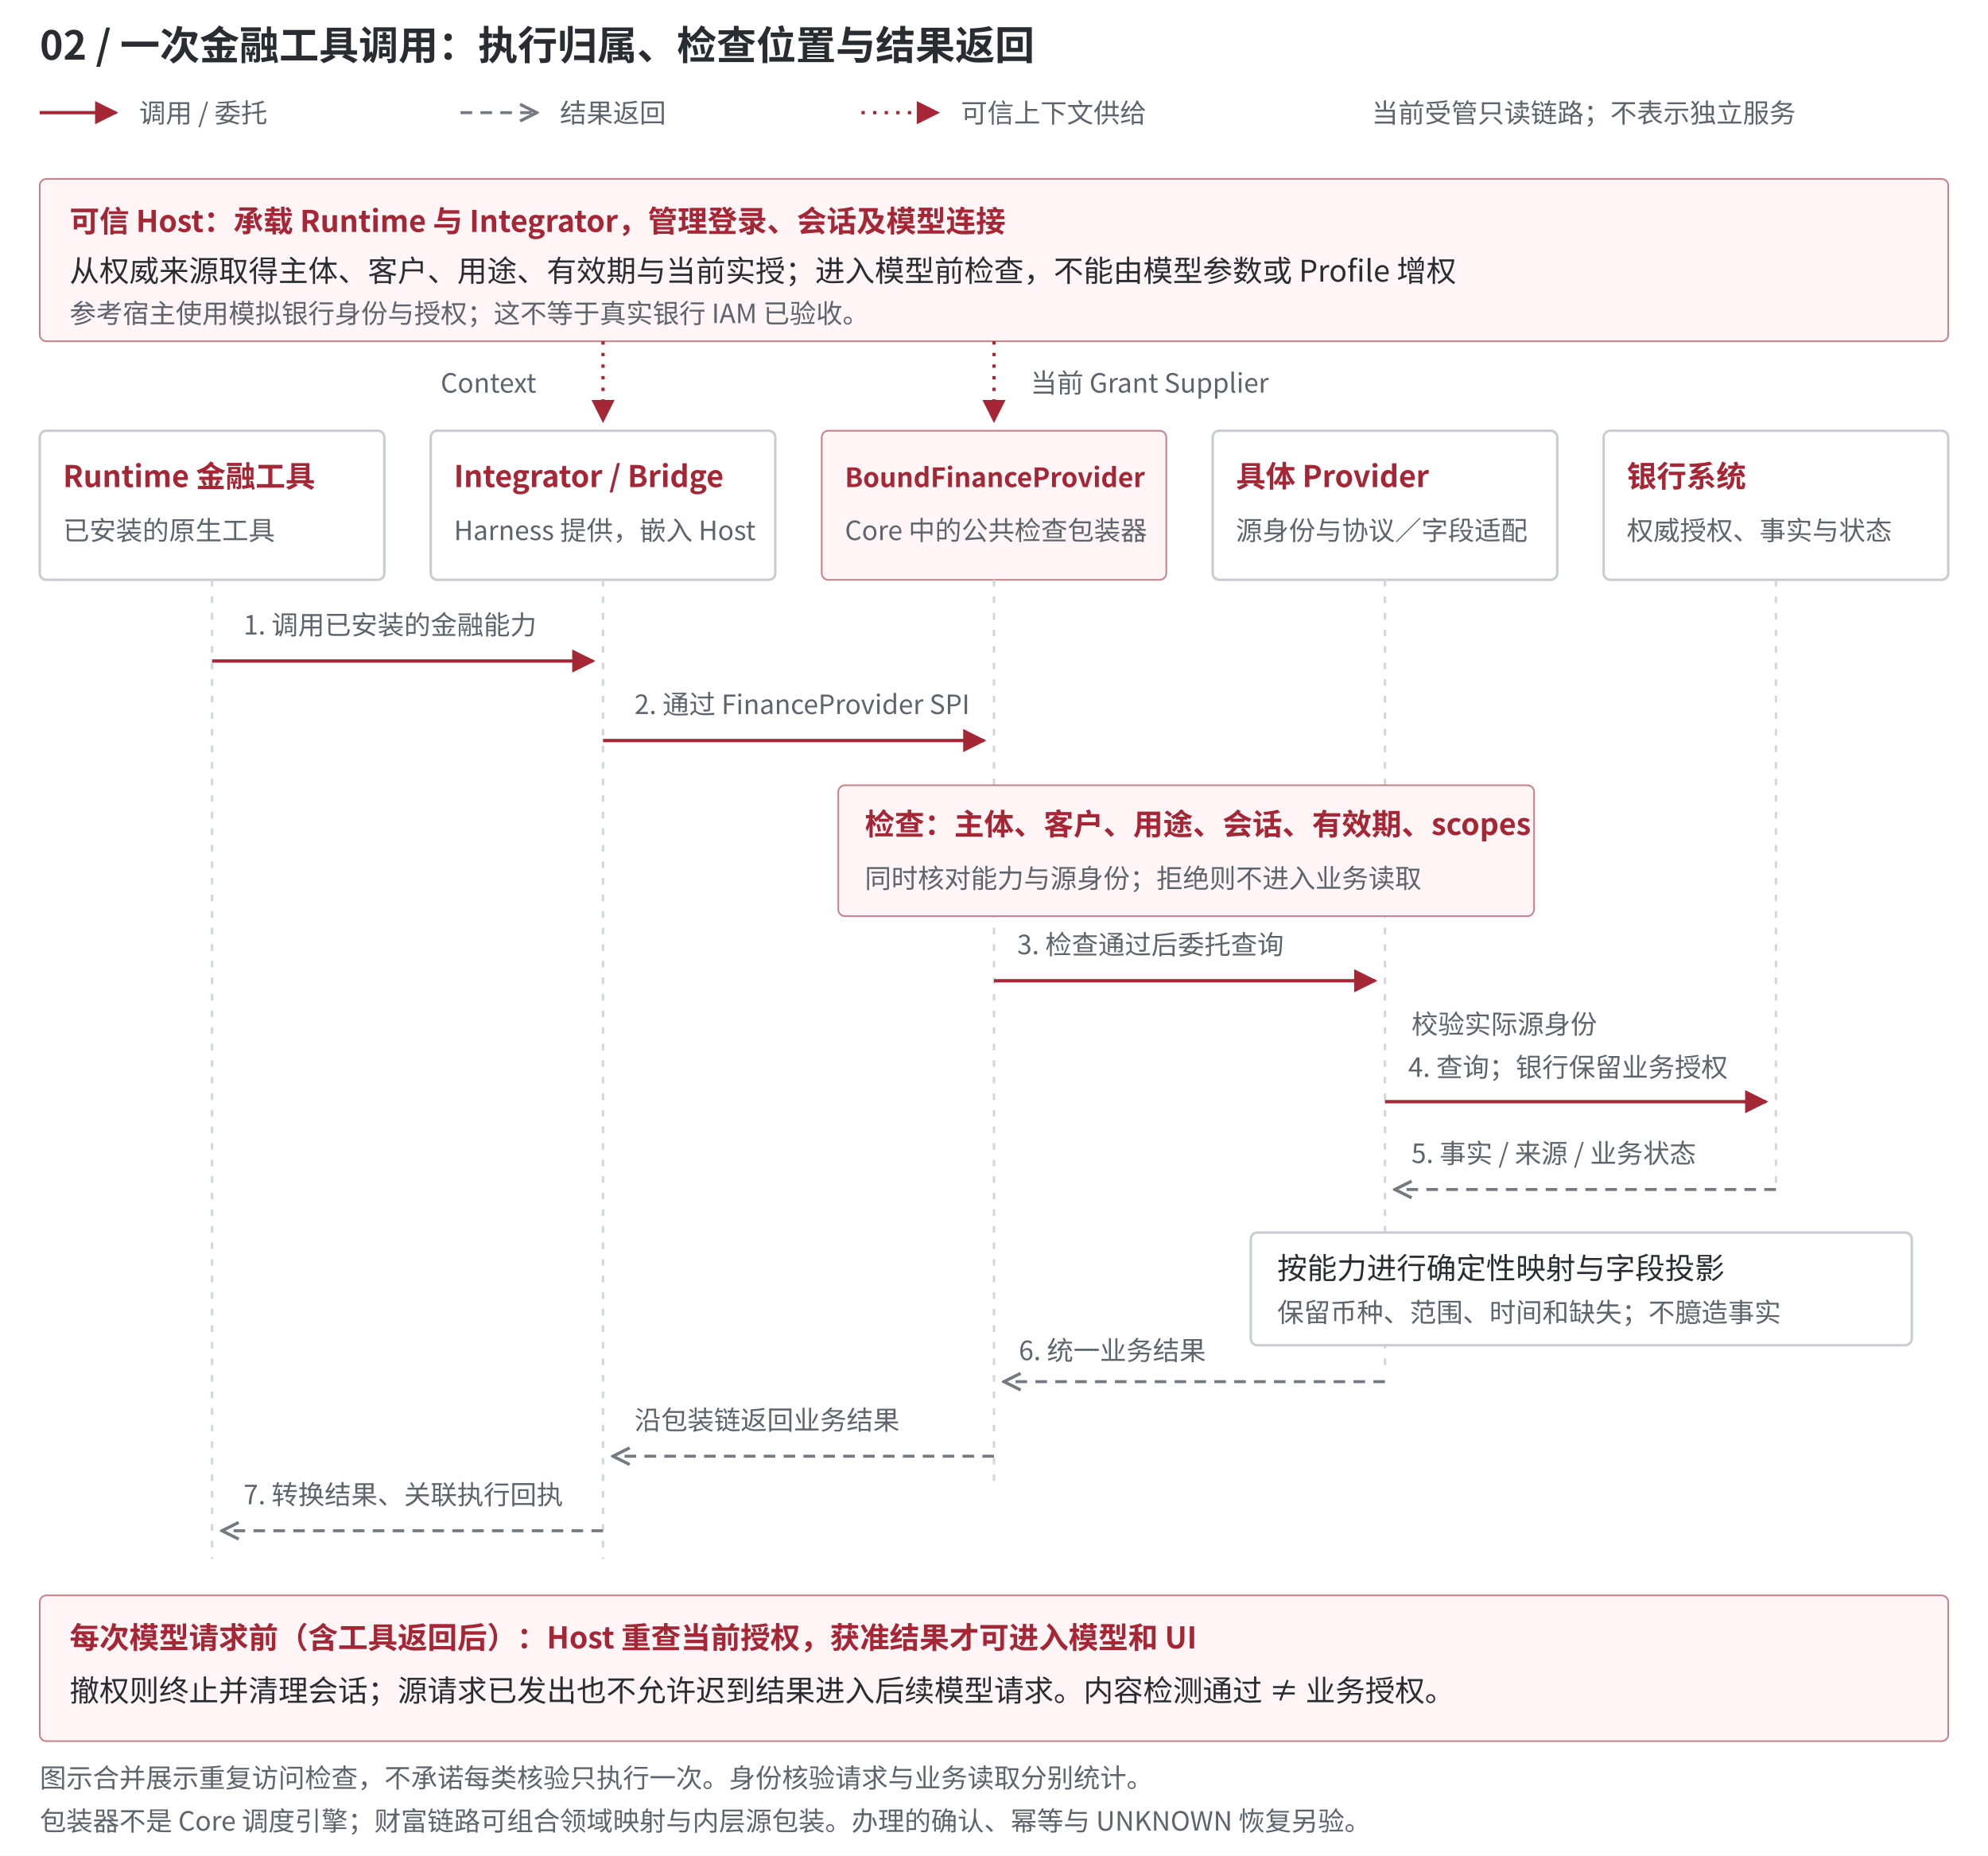
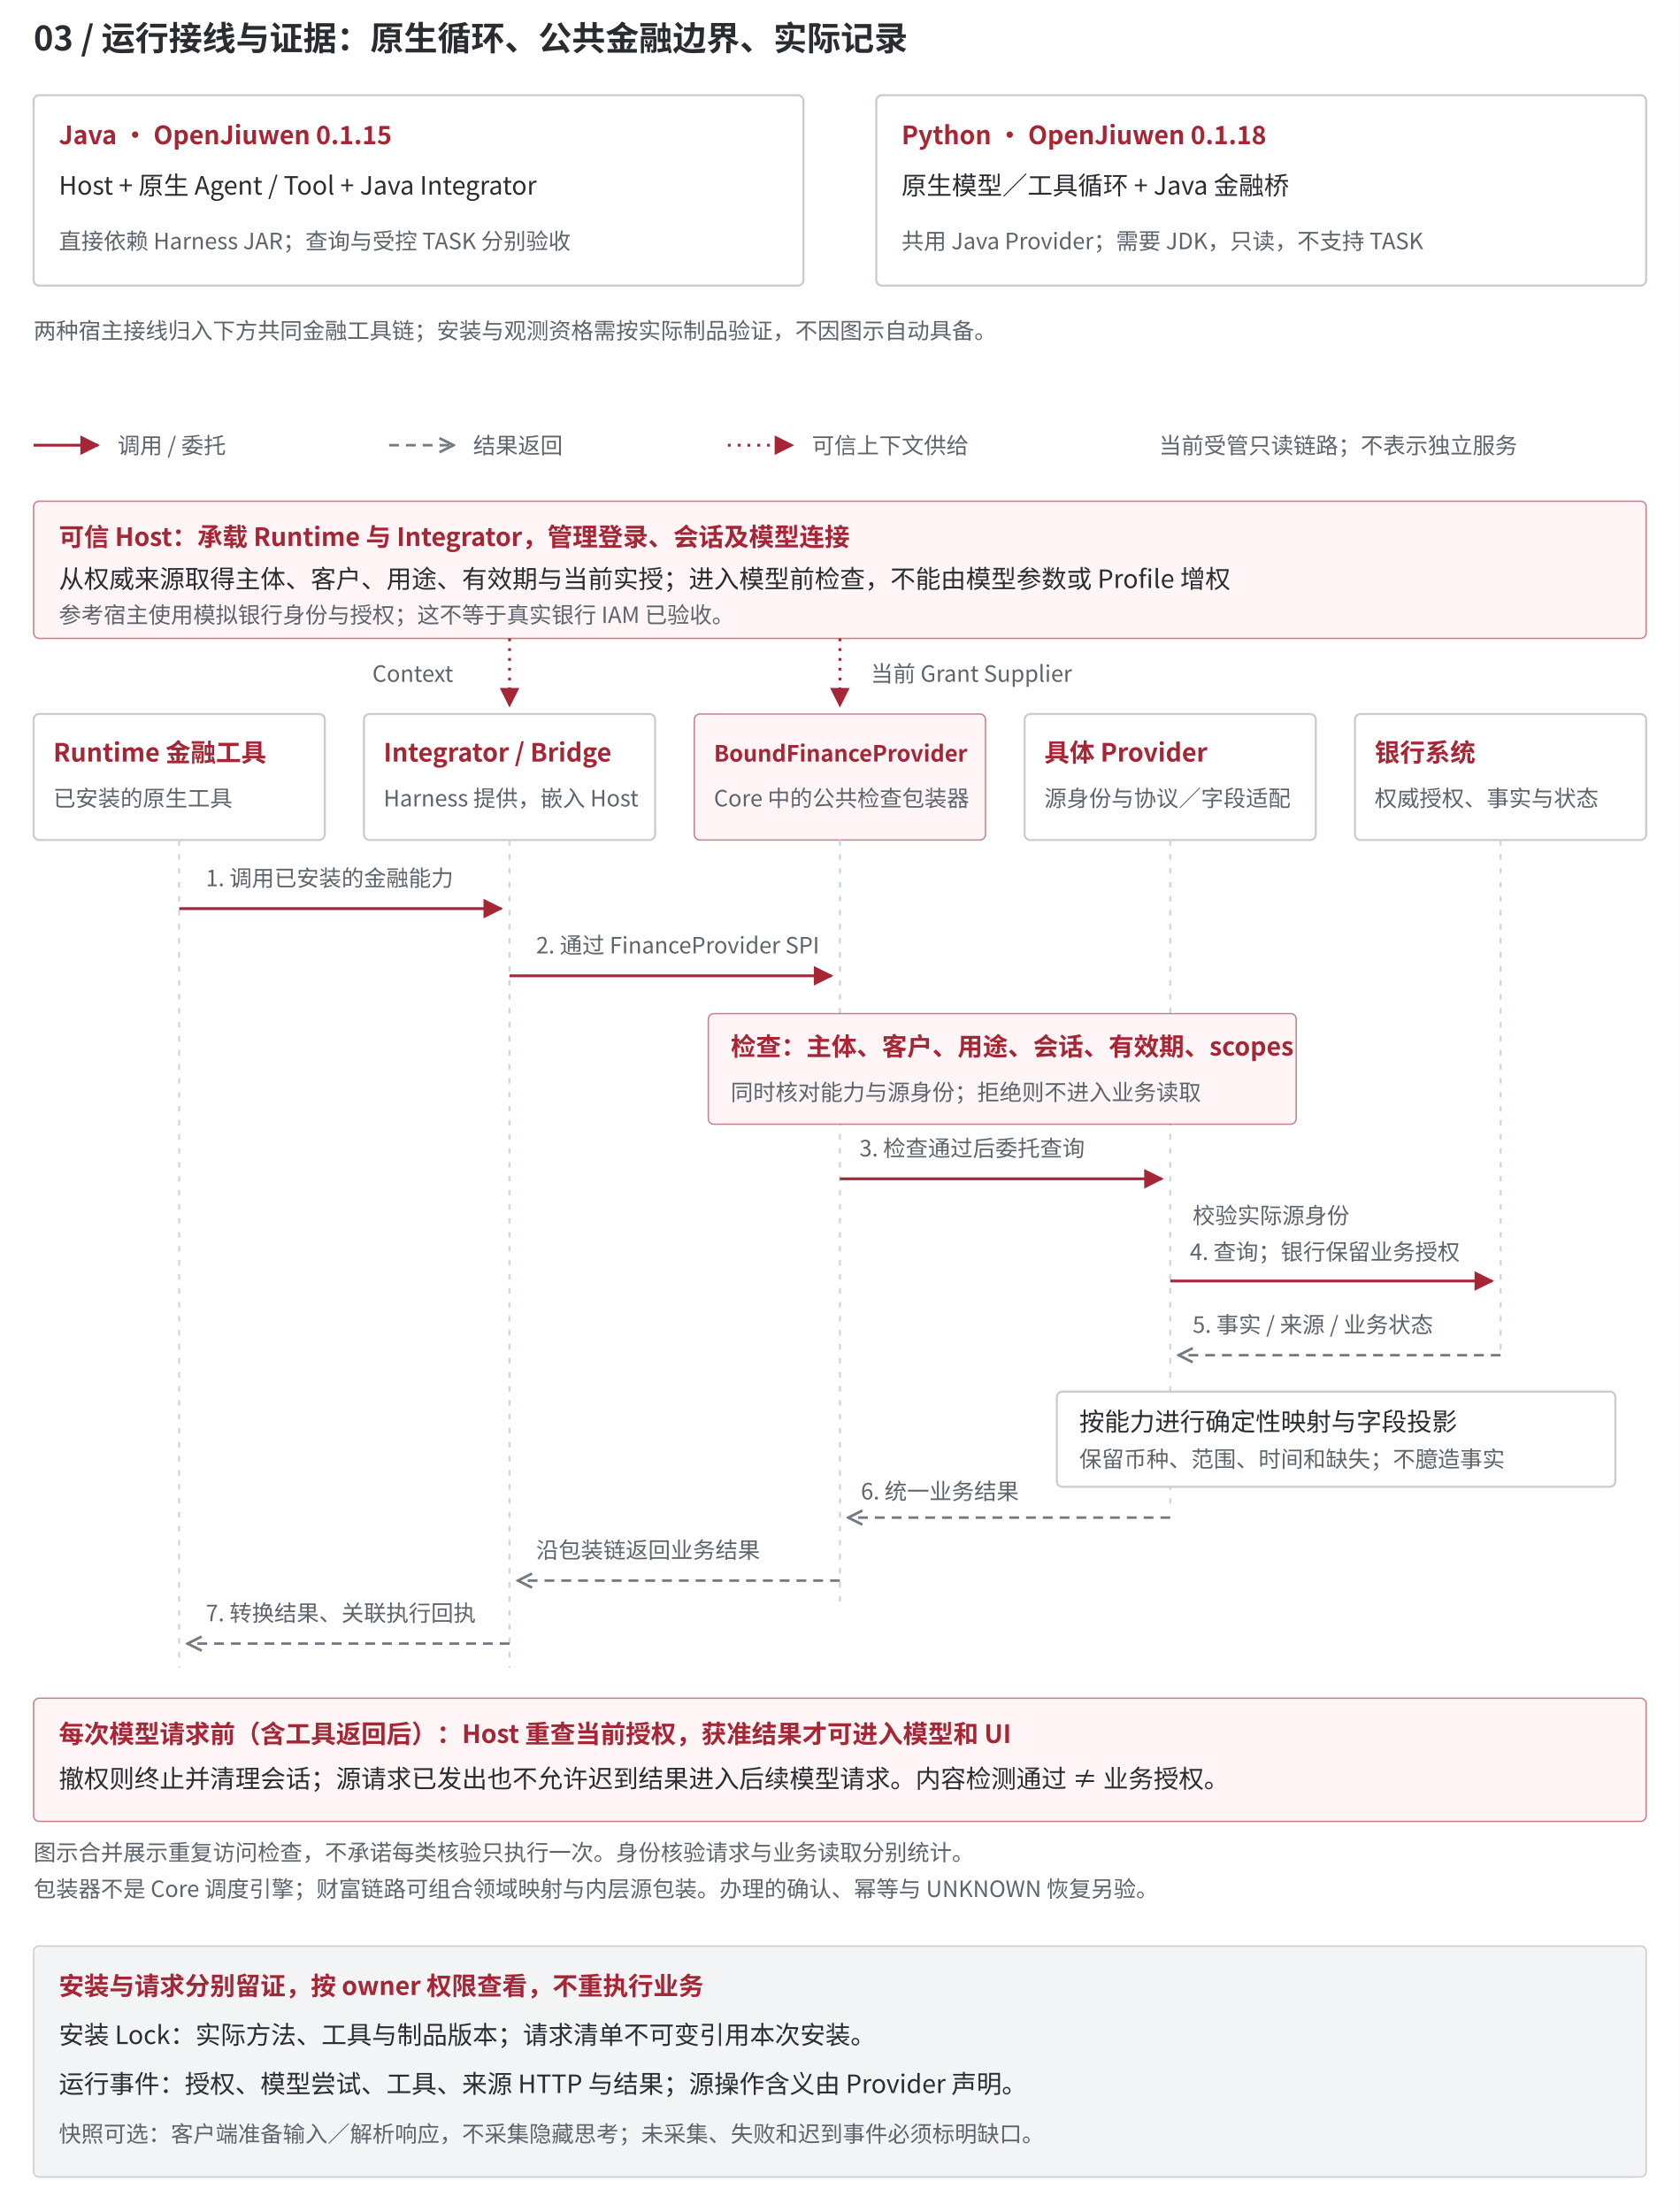
- <svg xmlns="http://www.w3.org/2000/svg" width="1200" height="1120" viewBox="0 0 1200 1120" role="img" aria-labelledby="lifecycle-title lifecycle-desc">
+ <svg xmlns="http://www.w3.org/2000/svg" width="1200" height="1580" viewBox="0 0 1200 1580" role="img" aria-labelledby="lifecycle-title lifecycle-desc">
  <defs>
    <marker id="run-call" viewBox="0 0 10 10" refX="9" refY="5" markerWidth="7" markerHeight="7" orient="auto">
      <path d="M0 0 10 5 0 10Z" fill="#a52635" />
    </marker>
    <marker id="run-return" viewBox="0 0 10 10" refX="9" refY="5" markerWidth="7" markerHeight="7" orient="auto">
      <path d="M1 1 9 5 1 9" fill="none" stroke="#737a82" stroke-width="1.5" />
    </marker>
  </defs>
  <style>text{font-family:"Noto Sans CJK SC","Microsoft YaHei",sans-serif;fill:#292d32;font-size:18px;letter-spacing:0}.heading{font-size:24px;font-weight:700}.label{font-size:18px;font-weight:700;fill:#a52635}.small{font-size:16px;fill:#5d646c}.box{fill:#fff;stroke:#c9cdd2;stroke-width:1.5}.call{fill:none;stroke:#a52635;stroke-width:2;marker-end:url(#run-call)}.return{fill:none;stroke:#737a82;stroke-width:1.8;stroke-dasharray:7 5;marker-end:url(#run-return)}.context{fill:none;stroke:#a52635;stroke-width:2;stroke-dasharray:2 5;marker-end:url(#run-call)}.lifeline{stroke:#d3d7dc;stroke-width:1.5;stroke-dasharray:4 6}</style>
-   <rect width="1200" height="1120" fill="#fff" />
-   <text x="24" y="36" class="heading">02 / 一次金融工具调用：执行归属、检查位置与结果返回</text>
-   <path d="M24 68H70" class="call" />
-   <text x="84" y="74" class="small">调用 / 委托</text>
-   <path d="M278 68H324" class="return" />
-   <text x="338" y="74" class="small">结果返回</text>
-   <path d="M520 68H566" class="context" />
-   <text x="580" y="74" class="small">可信上下文供给</text>
-   <text x="828" y="74" class="small">当前受管只读链路；不表示独立服务</text>
-   <g id="trusted-host">
-     <rect x="24" y="108" width="1152" height="98" rx="4" fill="#fff5f6" stroke="#c7828b" />
-     <text x="42" y="140" class="label">可信 Host：承载 Runtime 与 Integrator，管理登录、会话及模型连接</text>
-     <text x="42" y="170">从权威来源取得主体、客户、用途、有效期与当前实授；进入模型前检查，不能由模型参数或 Profile 增权</text>
-     <text x="42" y="195" class="small">参考宿主使用模拟银行身份与授权；这不等于真实银行 IAM 已验收。</text>
+   <rect width="1200" height="1580" fill="#fff" />
+   <text x="24" y="36" class="heading">03 / 运行接线与证据：原生循环、公共金融边界、实际记录</text>
+   <g id="java-runtime">
+     <rect x="24" y="68" width="550" height="136" rx="4" class="box" />
+     <text x="42" y="103" class="label">Java · OpenJiuwen 0.1.15</text>
+     <text x="42" y="139">Host + 原生 Agent / Tool + Java Integrator</text>
+     <text x="42" y="178" class="small">直接依赖 Harness JAR；查询与受控 TASK 分别验收</text>
  </g>
-   <path data-relation="context" data-from="trusted-host" data-to="bridge" d="M364 206V254" class="context" />
-   <text x="266" y="237" class="small">Context</text>
-   <path data-relation="context" data-from="trusted-host" data-to="bound-provider" d="M600 206V254" class="context" />
-   <text x="622" y="237" class="small">当前 Grant Supplier</text>
-   <g id="tool">
-     <rect x="24" y="260" width="208" height="90" rx="4" class="box" />
-     <text x="38" y="294" class="label">Runtime 金融工具</text>
-     <text x="38" y="326" class="small">已安装的原生工具</text>
+   <g id="python-runtime">
+     <rect x="626" y="68" width="550" height="136" rx="4" class="box" />
+     <text x="644" y="103" class="label">Python · OpenJiuwen 0.1.18</text>
+     <text x="644" y="139">原生模型／工具循环 + Java 金融桥</text>
+     <text x="644" y="178" class="small">共用 Java Provider；需要 JDK，只读，不支持 TASK</text>
  </g>
-   <g id="bridge">
-     <rect x="260" y="260" width="208" height="90" rx="4" class="box" />
-     <text x="274" y="294" class="label">Integrator / Bridge</text>
-     <text x="274" y="326" class="small">Harness 提供，嵌入 Host</text>
+   <text x="24" y="242" class="small">两种宿主接线归入下方共同金融工具链；安装与观测资格需按实际制品验证，不因图示自动具备。</text>
+   <g id="shared-tool-path" transform="translate(0,250)">
+     <path d="M24 68H70" class="call" />
+     <text x="84" y="74" class="small">调用 / 委托</text>
+     <path d="M278 68H324" class="return" />
+     <text x="338" y="74" class="small">结果返回</text>
+     <path d="M520 68H566" class="context" />
+     <text x="580" y="74" class="small">可信上下文供给</text>
+     <text x="828" y="74" class="small">当前受管只读链路；不表示独立服务</text>
+     <g id="trusted-host">
+       <rect x="24" y="108" width="1152" height="98" rx="4" fill="#fff5f6" stroke="#c7828b" />
+       <text x="42" y="140" class="label">可信 Host：承载 Runtime 与 Integrator，管理登录、会话及模型连接</text>
+       <text x="42" y="170">从权威来源取得主体、客户、用途、有效期与当前实授；进入模型前检查，不能由模型参数或 Profile 增权</text>
+       <text x="42" y="195" class="small">参考宿主使用模拟银行身份与授权；这不等于真实银行 IAM 已验收。</text>
+     </g>
+     <path data-relation="context" data-from="trusted-host" data-to="bridge" d="M364 206V254" class="context" />
+     <text x="266" y="237" class="small">Context</text>
+     <path data-relation="context" data-from="trusted-host" data-to="bound-provider" d="M600 206V254" class="context" />
+     <text x="622" y="237" class="small">当前 Grant Supplier</text>
+     <g id="tool">
+       <rect x="24" y="260" width="208" height="90" rx="4" class="box" />
+       <text x="38" y="294" class="label">Runtime 金融工具</text>
+       <text x="38" y="326" class="small">已安装的原生工具</text>
+     </g>
+     <g id="bridge">
+       <rect x="260" y="260" width="208" height="90" rx="4" class="box" />
+       <text x="274" y="294" class="label">Integrator / Bridge</text>
+       <text x="274" y="326" class="small">Harness 提供，嵌入 Host</text>
+     </g>
+     <g id="bound-provider">
+       <rect x="496" y="260" width="208" height="90" rx="4" fill="#fff5f6" stroke="#c7828b" />
+       <text x="510" y="294" style="font-size:16px;font-weight:700;fill:#a52635">BoundFinanceProvider</text>
+       <text x="510" y="326" class="small">Core 中的公共检查包装器</text>
+     </g>
+     <g id="adapter">
+       <rect x="732" y="260" width="208" height="90" rx="4" class="box" />
+       <text x="746" y="294" class="label">具体 Provider</text>
+       <text x="746" y="326" class="small">源身份与协议／字段适配</text>
+     </g>
+     <g id="source-bank">
+       <rect x="968" y="260" width="208" height="90" rx="4" class="box" />
+       <text x="982" y="294" class="label">银行系统</text>
+       <text x="982" y="326" class="small">权威授权、事实与状态</text>
+     </g>
+     <path d="M128 350V941M364 350V941M600 350V898M836 350V830M1072 350V718" class="lifeline" />
+     <path data-relation="call" data-from="tool" data-to="bridge" d="M128 399H358" class="call" />
+     <text x="147" y="383" class="small">1. 调用已安装的金融能力</text>
+     <path data-relation="call" data-from="bridge" data-to="bound-provider" d="M364 447H594" class="call" />
+     <text x="383" y="431" class="small">2. 通过 FinanceProvider SPI</text>
+     <rect x="506" y="474" width="420" height="79" rx="4" fill="#fff5f6" stroke="#c7828b" />
+     <text x="522" y="504" class="label">检查：主体、客户、用途、会话、有效期、scopes</text>
+     <text x="522" y="536" class="small">同时核对能力与源身份；拒绝则不进入业务读取</text>
+     <path data-relation="call" data-from="bound-provider" data-to="adapter" d="M600 592H830" class="call" />
+     <text x="614" y="576" class="small">3. 检查通过后委托查询</text>
+     <text x="852" y="624" class="small">校验实际源身份</text>
+     <path data-relation="call" data-from="adapter" data-to="source-bank" d="M836 665H1066" class="call" />
+     <text x="850" y="650" class="small">4. 查询；银行保留业务授权</text>
+     <path data-relation="return" data-from="source-bank" data-to="adapter" d="M1072 718H842" class="return" />
+     <text x="852" y="702" class="small">5. 事实 / 来源 / 业务状态</text>
+     <rect x="755" y="744" width="399" height="68" rx="4" class="box" />
+     <text x="771" y="772">按能力进行确定性映射与字段投影</text>
+     <text x="771" y="798" class="small">保留币种、范围、时间和缺失；不臆造事实</text>
+     <path data-relation="return" data-from="adapter" data-to="bound-provider" data-contract="CapabilityResultV1" d="M836 834H606" class="return" />
+     <text x="615" y="821" class="small">6. 统一业务结果</text>
+     <path data-relation="return" data-from="bound-provider" data-to="bridge" d="M600 879H370" class="return" />
+     <text x="383" y="863" class="small">沿包装链返回业务结果</text>
+     <path data-relation="return" data-from="bridge" data-to="tool" d="M364 924H134" class="return" />
+     <text x="147" y="908" class="small">7. 转换结果、关联执行回执</text>
+     <rect x="24" y="963" width="1152" height="88" rx="4" fill="#fff5f6" stroke="#c7828b" />
+     <text x="42" y="995" class="label">每次模型请求前（含工具返回后）：Host 重查当前授权，获准结果才可进入模型和 UI</text>
+     <text x="42" y="1027">撤权则终止并清理会话；源请求已发出也不允许迟到结果进入后续模型请求。内容检测通过 ≠ 业务授权。</text>
+     <text x="24" y="1079" class="small">图示合并展示重复访问检查，不承诺每类核验只执行一次。身份核验请求与业务读取分别统计。</text>
+     <text x="24" y="1105" class="small">包装器不是 Core 调度引擎；财富链路可组合领域映射与内层源包装。办理的确认、幂等与 UNKNOWN 恢复另验。</text>
  </g>
-   <g id="bound-provider">
-     <rect x="496" y="260" width="208" height="90" rx="4" fill="#fff5f6" stroke="#c7828b" />
-     <text x="510" y="294" style="font-size:16px;font-weight:700;fill:#a52635">BoundFinanceProvider</text>
-     <text x="510" y="326" class="small">Core 中的公共检查包装器</text>
+   <g id="runtime-evidence">
+     <rect x="24" y="1390" width="1152" height="165" rx="4" fill="#f2f4f6" stroke="#c9cdd2" />
+     <text x="42" y="1425" class="label">安装与请求分别留证，按 owner 权限查看，不重执行业务</text>
+     <text x="42" y="1460">安装 Lock：实际方法、工具与制品版本；请求清单不可变引用本次安装。</text>
+     <text x="42" y="1495">运行事件：授权、模型尝试、工具、来源 HTTP 与结果；源操作含义由 Provider 声明。</text>
+     <text x="42" y="1530" class="small">快照可选：客户端准备输入／解析响应，不采集隐藏思考；未采集、失败和迟到事件必须标明缺口。</text>
  </g>
-   <g id="adapter">
-     <rect x="732" y="260" width="208" height="90" rx="4" class="box" />
-     <text x="746" y="294" class="label">具体 Provider</text>
-     <text x="746" y="326" class="small">源身份与协议／字段适配</text>
-   </g>
-   <g id="source-bank">
-     <rect x="968" y="260" width="208" height="90" rx="4" class="box" />
-     <text x="982" y="294" class="label">银行系统</text>
-     <text x="982" y="326" class="small">权威授权、事实与状态</text>
-   </g>
-   <path d="M128 350V941M364 350V941M600 350V898M836 350V830M1072 350V718" class="lifeline" />
-   <path data-relation="call" data-from="tool" data-to="bridge" d="M128 399H358" class="call" />
-   <text x="147" y="383" class="small">1. 调用已安装的金融能力</text>
-   <path data-relation="call" data-from="bridge" data-to="bound-provider" d="M364 447H594" class="call" />
-   <text x="383" y="431" class="small">2. 通过 FinanceProvider SPI</text>
-   <rect x="506" y="474" width="420" height="79" rx="4" fill="#fff5f6" stroke="#c7828b" />
-   <text x="522" y="504" class="label">检查：主体、客户、用途、会话、有效期、scopes</text>
-   <text x="522" y="536" class="small">同时核对能力与源身份；拒绝则不进入业务读取</text>
-   <path data-relation="call" data-from="bound-provider" data-to="adapter" d="M600 592H830" class="call" />
-   <text x="614" y="576" class="small">3. 检查通过后委托查询</text>
-   <text x="852" y="624" class="small">校验实际源身份</text>
-   <path data-relation="call" data-from="adapter" data-to="source-bank" d="M836 665H1066" class="call" />
-   <text x="850" y="650" class="small">4. 查询；银行保留业务授权</text>
-   <path data-relation="return" data-from="source-bank" data-to="adapter" d="M1072 718H842" class="return" />
-   <text x="852" y="702" class="small">5. 事实 / 来源 / 业务状态</text>
-   <rect x="755" y="744" width="399" height="68" rx="4" class="box" />
-   <text x="771" y="772">按能力进行确定性映射与字段投影</text>
-   <text x="771" y="798" class="small">保留币种、范围、时间和缺失；不臆造事实</text>
-   <path data-relation="return" data-from="adapter" data-to="bound-provider" data-contract="CapabilityResultV1" d="M836 834H606" class="return" />
-   <text x="615" y="821" class="small">6. 统一业务结果</text>
-   <path data-relation="return" data-from="bound-provider" data-to="bridge" d="M600 879H370" class="return" />
-   <text x="383" y="863" class="small">沿包装链返回业务结果</text>
-   <path data-relation="return" data-from="bridge" data-to="tool" d="M364 924H134" class="return" />
-   <text x="147" y="908" class="small">7. 转换结果、关联执行回执</text>
-   <rect x="24" y="963" width="1152" height="88" rx="4" fill="#fff5f6" stroke="#c7828b" />
-   <text x="42" y="995" class="label">每次模型请求前（含工具返回后）：Host 重查当前授权，获准结果才可进入模型和 UI</text>
-   <text x="42" y="1027">撤权则终止并清理会话；源请求已发出也不允许迟到结果进入后续模型请求。内容检测通过 ≠ 业务授权。</text>
-   <text x="24" y="1079" class="small">图示合并展示重复访问检查，不承诺每类核验只执行一次。身份核验请求与业务读取分别统计。</text>
-   <text x="24" y="1105" class="small">包装器不是 Core 调度引擎；财富链路可组合领域映射与内层源包装。办理的确认、幂等与 UNKNOWN 恢复另验。</text>
</svg>
